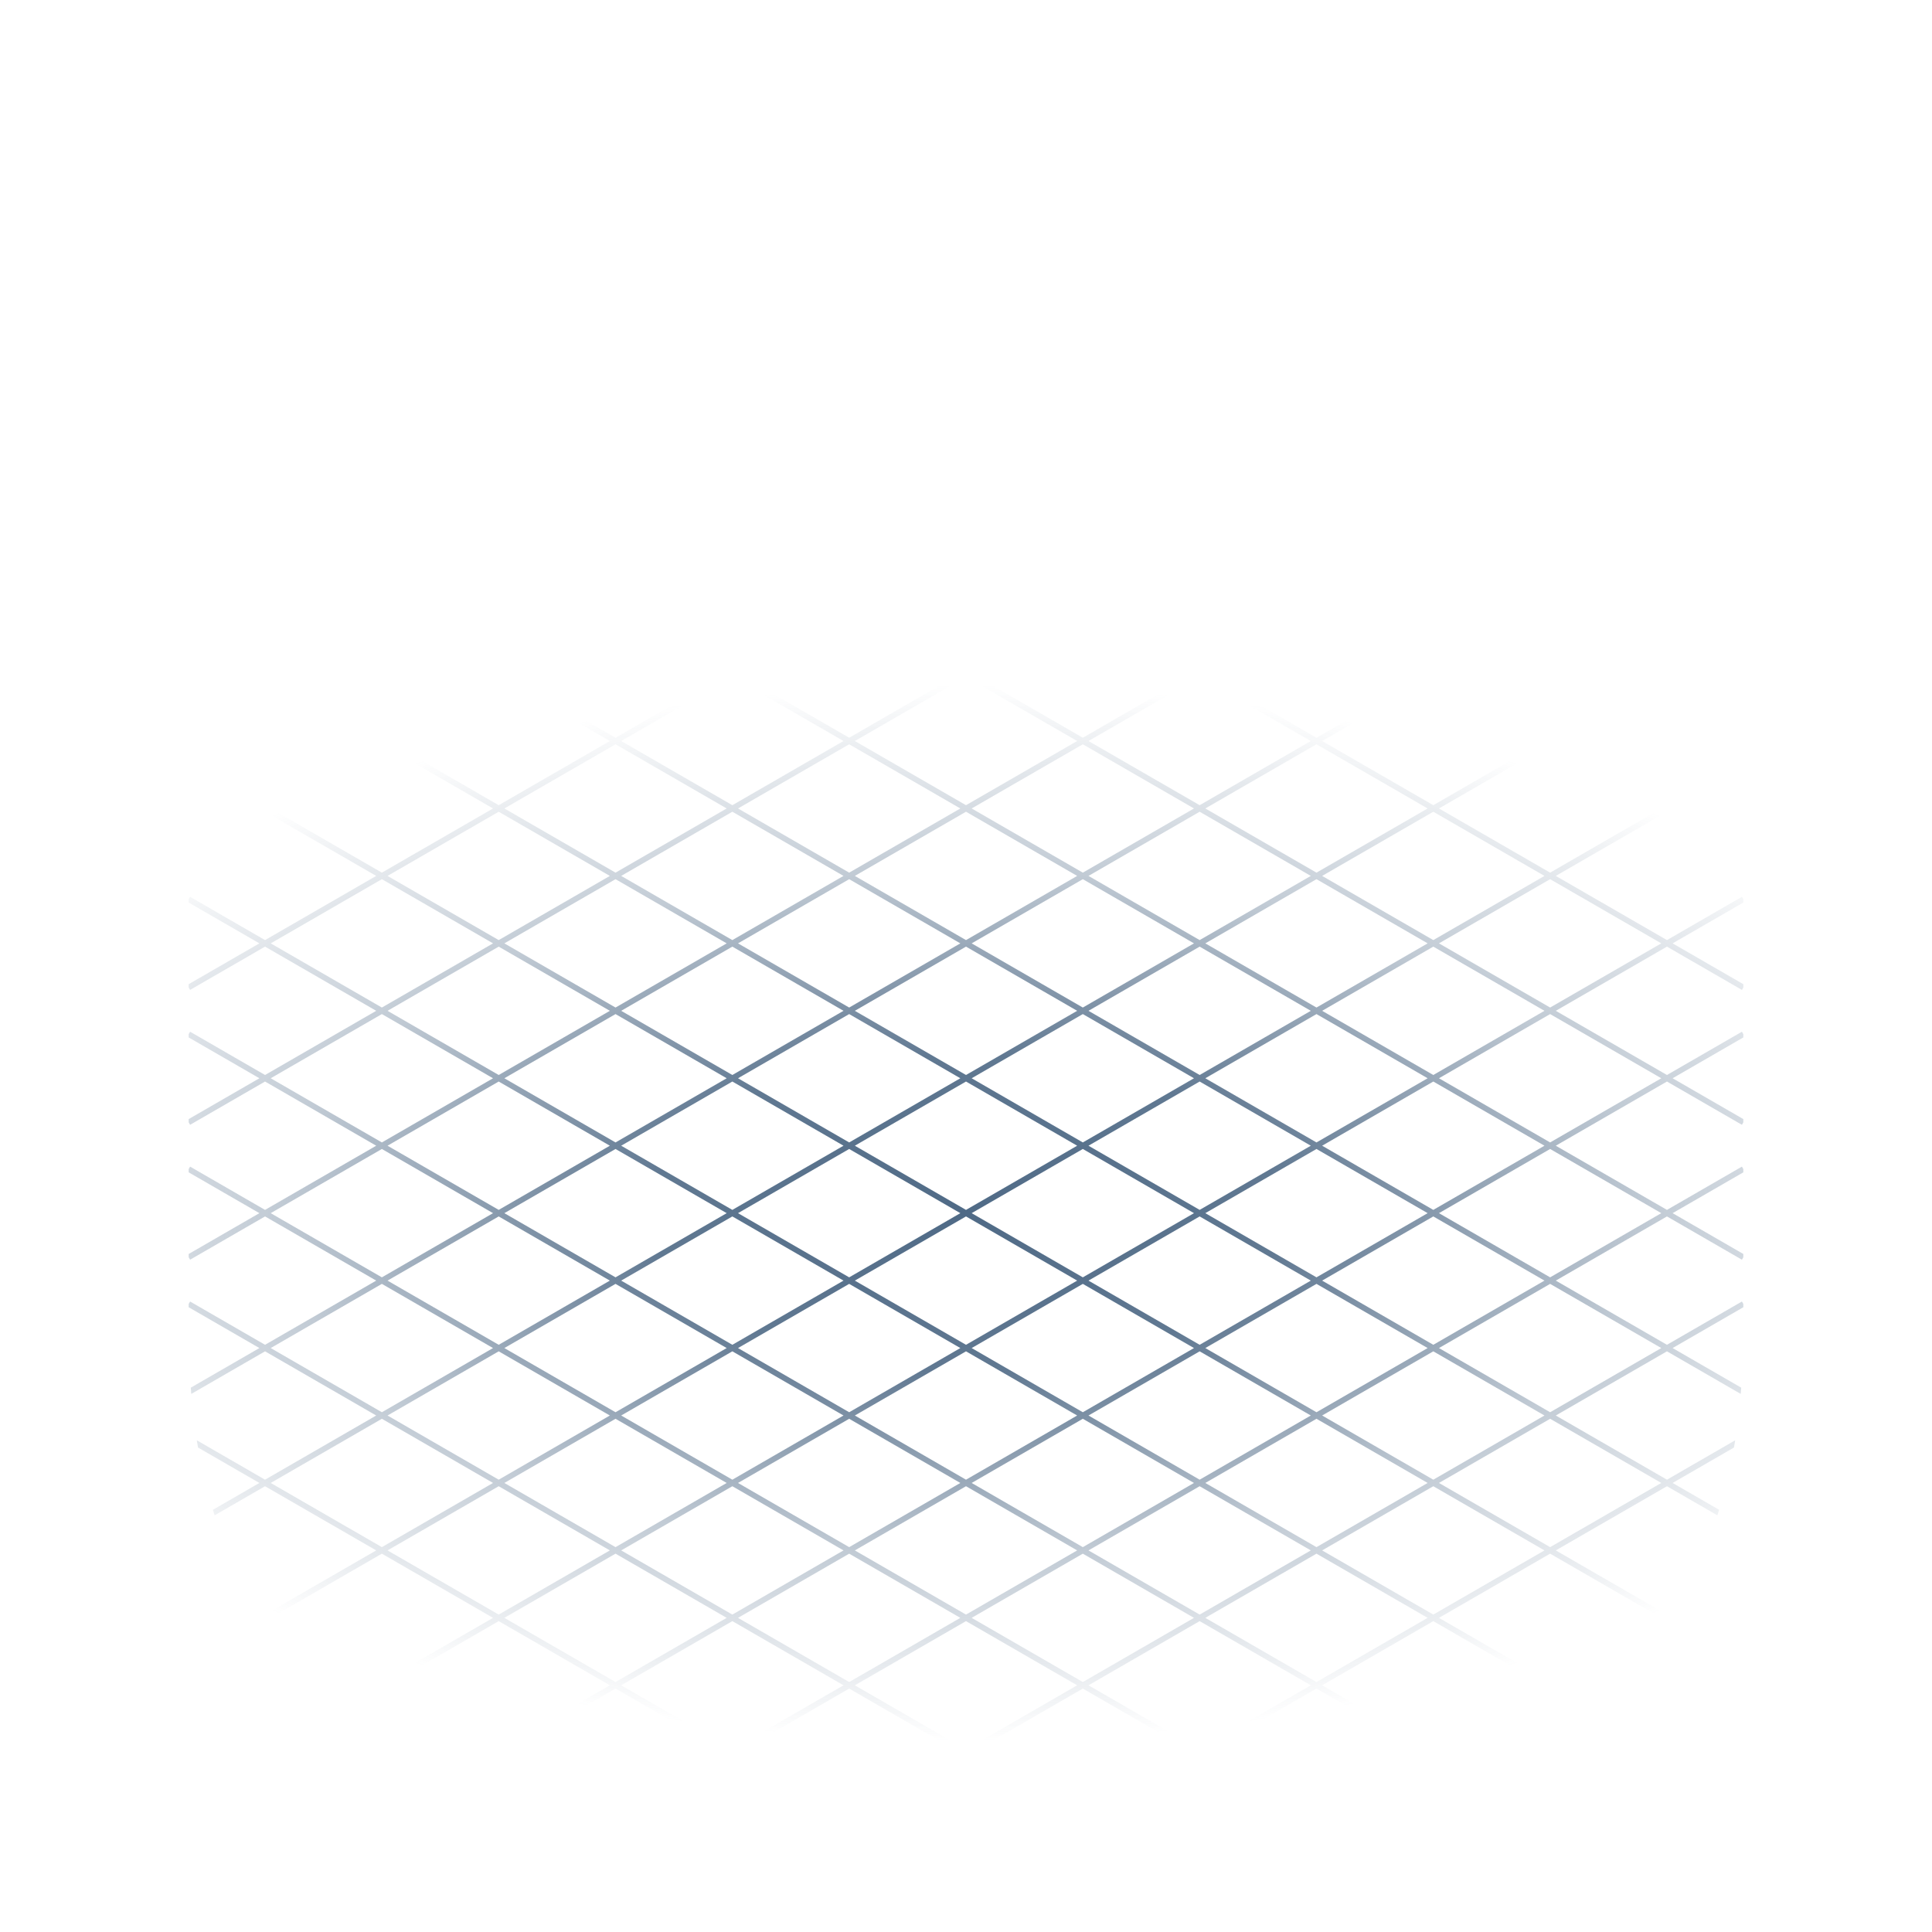
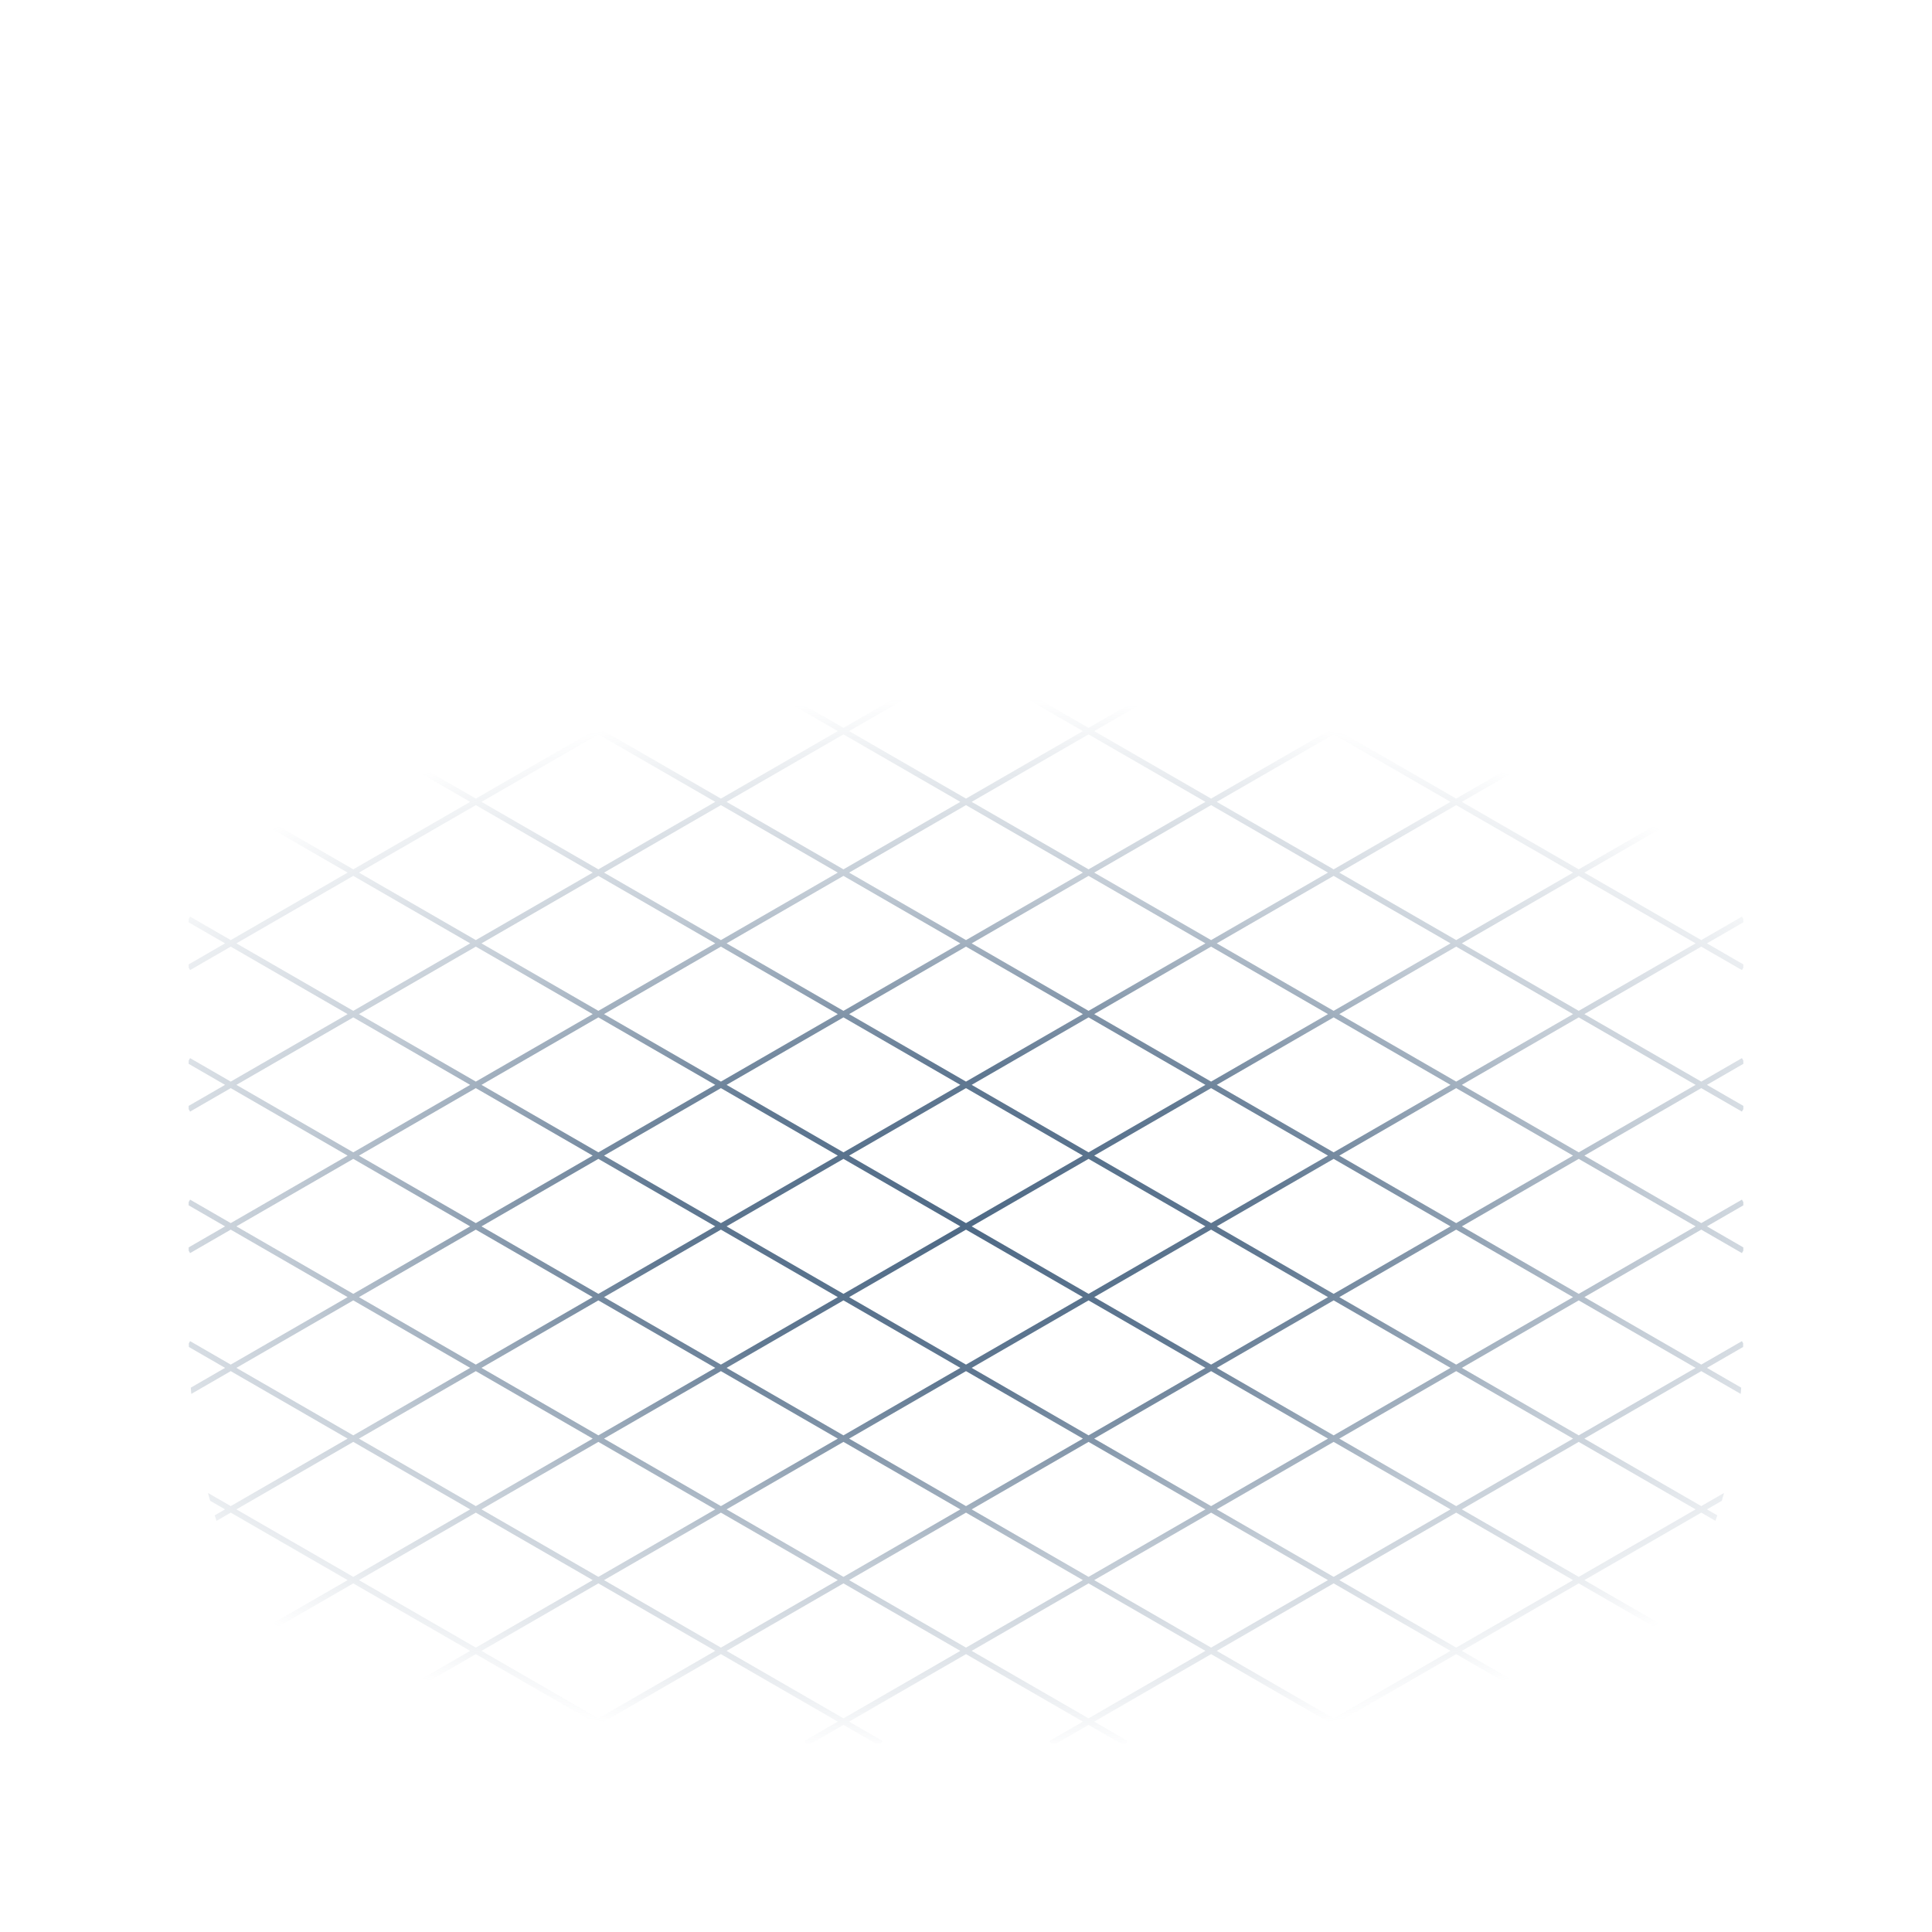
<svg xmlns="http://www.w3.org/2000/svg" width="1024" height="1024" viewBox="0 0 1024 1024">
  <defs>
    <clipPath id="clip-path-1">
      <path d="M320 100 L704 100 C854 100 924 170 924 320 L924 704 C924 854 854 924 704 924 L320 924 C170 924 100 854 100 704 L100 320 C100 170 170 100 320 100 Z" />
    </clipPath>
-     <radialGradient id="radial-gradient-1" cx="0" cy="0" r="560" gradientTransform="matrix(1 0 0 0.5 512 643)" gradientUnits="userSpaceOnUse">
+     <radialGradient id="radial-gradient-1" cx="0" cy="0" r="560" gradientTransform="matrix(1 0 0 0.5 512 650)" gradientUnits="userSpaceOnUse">
      <stop offset="0" stop-color="#4f6a86" />
      <stop offset="0.3" stop-color="#4f6a86" stop-opacity="0.9" />
      <stop offset="0.65" stop-color="#4f6a86" stop-opacity="0.35" />
      <stop offset="1" stop-color="#4f6a86" stop-opacity="0" />
    </radialGradient>
  </defs>
  <g id="Floor_grid" data-name="Floor grid" clip-path="url(#clip-path-1)">
-     <path id="floor_grid" data-name="floor grid" d="M214.09 100 L100 165.87 M809.91 100 L924 165.87 M337.93 100 L100 237.37 M686.07 100 L924 237.37 M461.77 100 L100 308.87 M562.23 100 L924 308.87 M585.61 100 L100 380.37 M438.39 100 L924 380.37 M709.45 100 L100 451.87 M314.55 100 L924 451.87 M833.3 100 L100 523.37 M190.7 100 L924 523.37 M924 119.13 L100 594.87 M100 119.13 L924 594.87 M924 190.63 L100 666.37 M100 190.63 L924 666.37 M924 262.13 L100 737.87 M100 262.13 L924 737.87 M924 333.63 L100 809.37 M100 333.63 L924 809.37 M924 405.13 L100 880.87 M100 405.13 L924 880.87 M924 476.63 L149.14 924 M100 476.63 L874.86 924 M924 548.13 L272.98 924 M100 548.13 L751.02 924 M924 619.63 L396.82 924 M100 619.63 L627.18 924 M924 691.13 L520.66 924 M100 691.13 L503.34 924 M924 762.63 L644.5 924 M100 762.63 L379.5 924 M924 834.13 L768.34 924 M100 834.13 L255.66 924 M924 905.63 L892.19 924 M100 905.63 L131.81 924" fill="none" stroke="url(#radial-gradient-1)" stroke-width="3" stroke-linejoin="round" />
+     <path id="floor_grid" data-name="floor grid" d="M165.59 100 L100 137.87 M858.41 100 L924 137.87 M295.49 100 L100 212.87 M728.51 100 L924 212.87 M425.4 100 L100 287.87 M598.6 100 L924 287.87 M555.3 100 L100 362.87 M468.7 100 L924 362.87 M685.21 100 L100 437.87 M338.79 100 L924 437.87 M815.11 100 L100 512.87 M208.89 100 L924 512.87 M924 112.13 L100 587.87 M100 112.13 L924 587.87 M924 187.13 L100 662.87 M100 187.13 L924 662.87 M924 262.13 L100 737.87 M100 262.13 L924 737.87 M924 337.13 L100 812.87 M100 337.13 L924 812.87 M924 412.13 L100 887.87 M100 412.13 L924 887.87 M924 487.13 L167.32 924 M100 487.13 L856.68 924 M924 562.13 L297.23 924 M100 562.13 L726.77 924 M924 637.13 L427.13 924 M100 637.13 L596.87 924 M924 712.13 L557.03 924 M100 712.13 L466.97 924 M924 787.13 L686.94 924 M100 787.13 L337.06 924 M924 862.13 L816.84 924 M100 862.13 L207.16 924" fill="none" stroke="url(#radial-gradient-1)" stroke-width="3" stroke-linejoin="round" />
  </g>
</svg>
